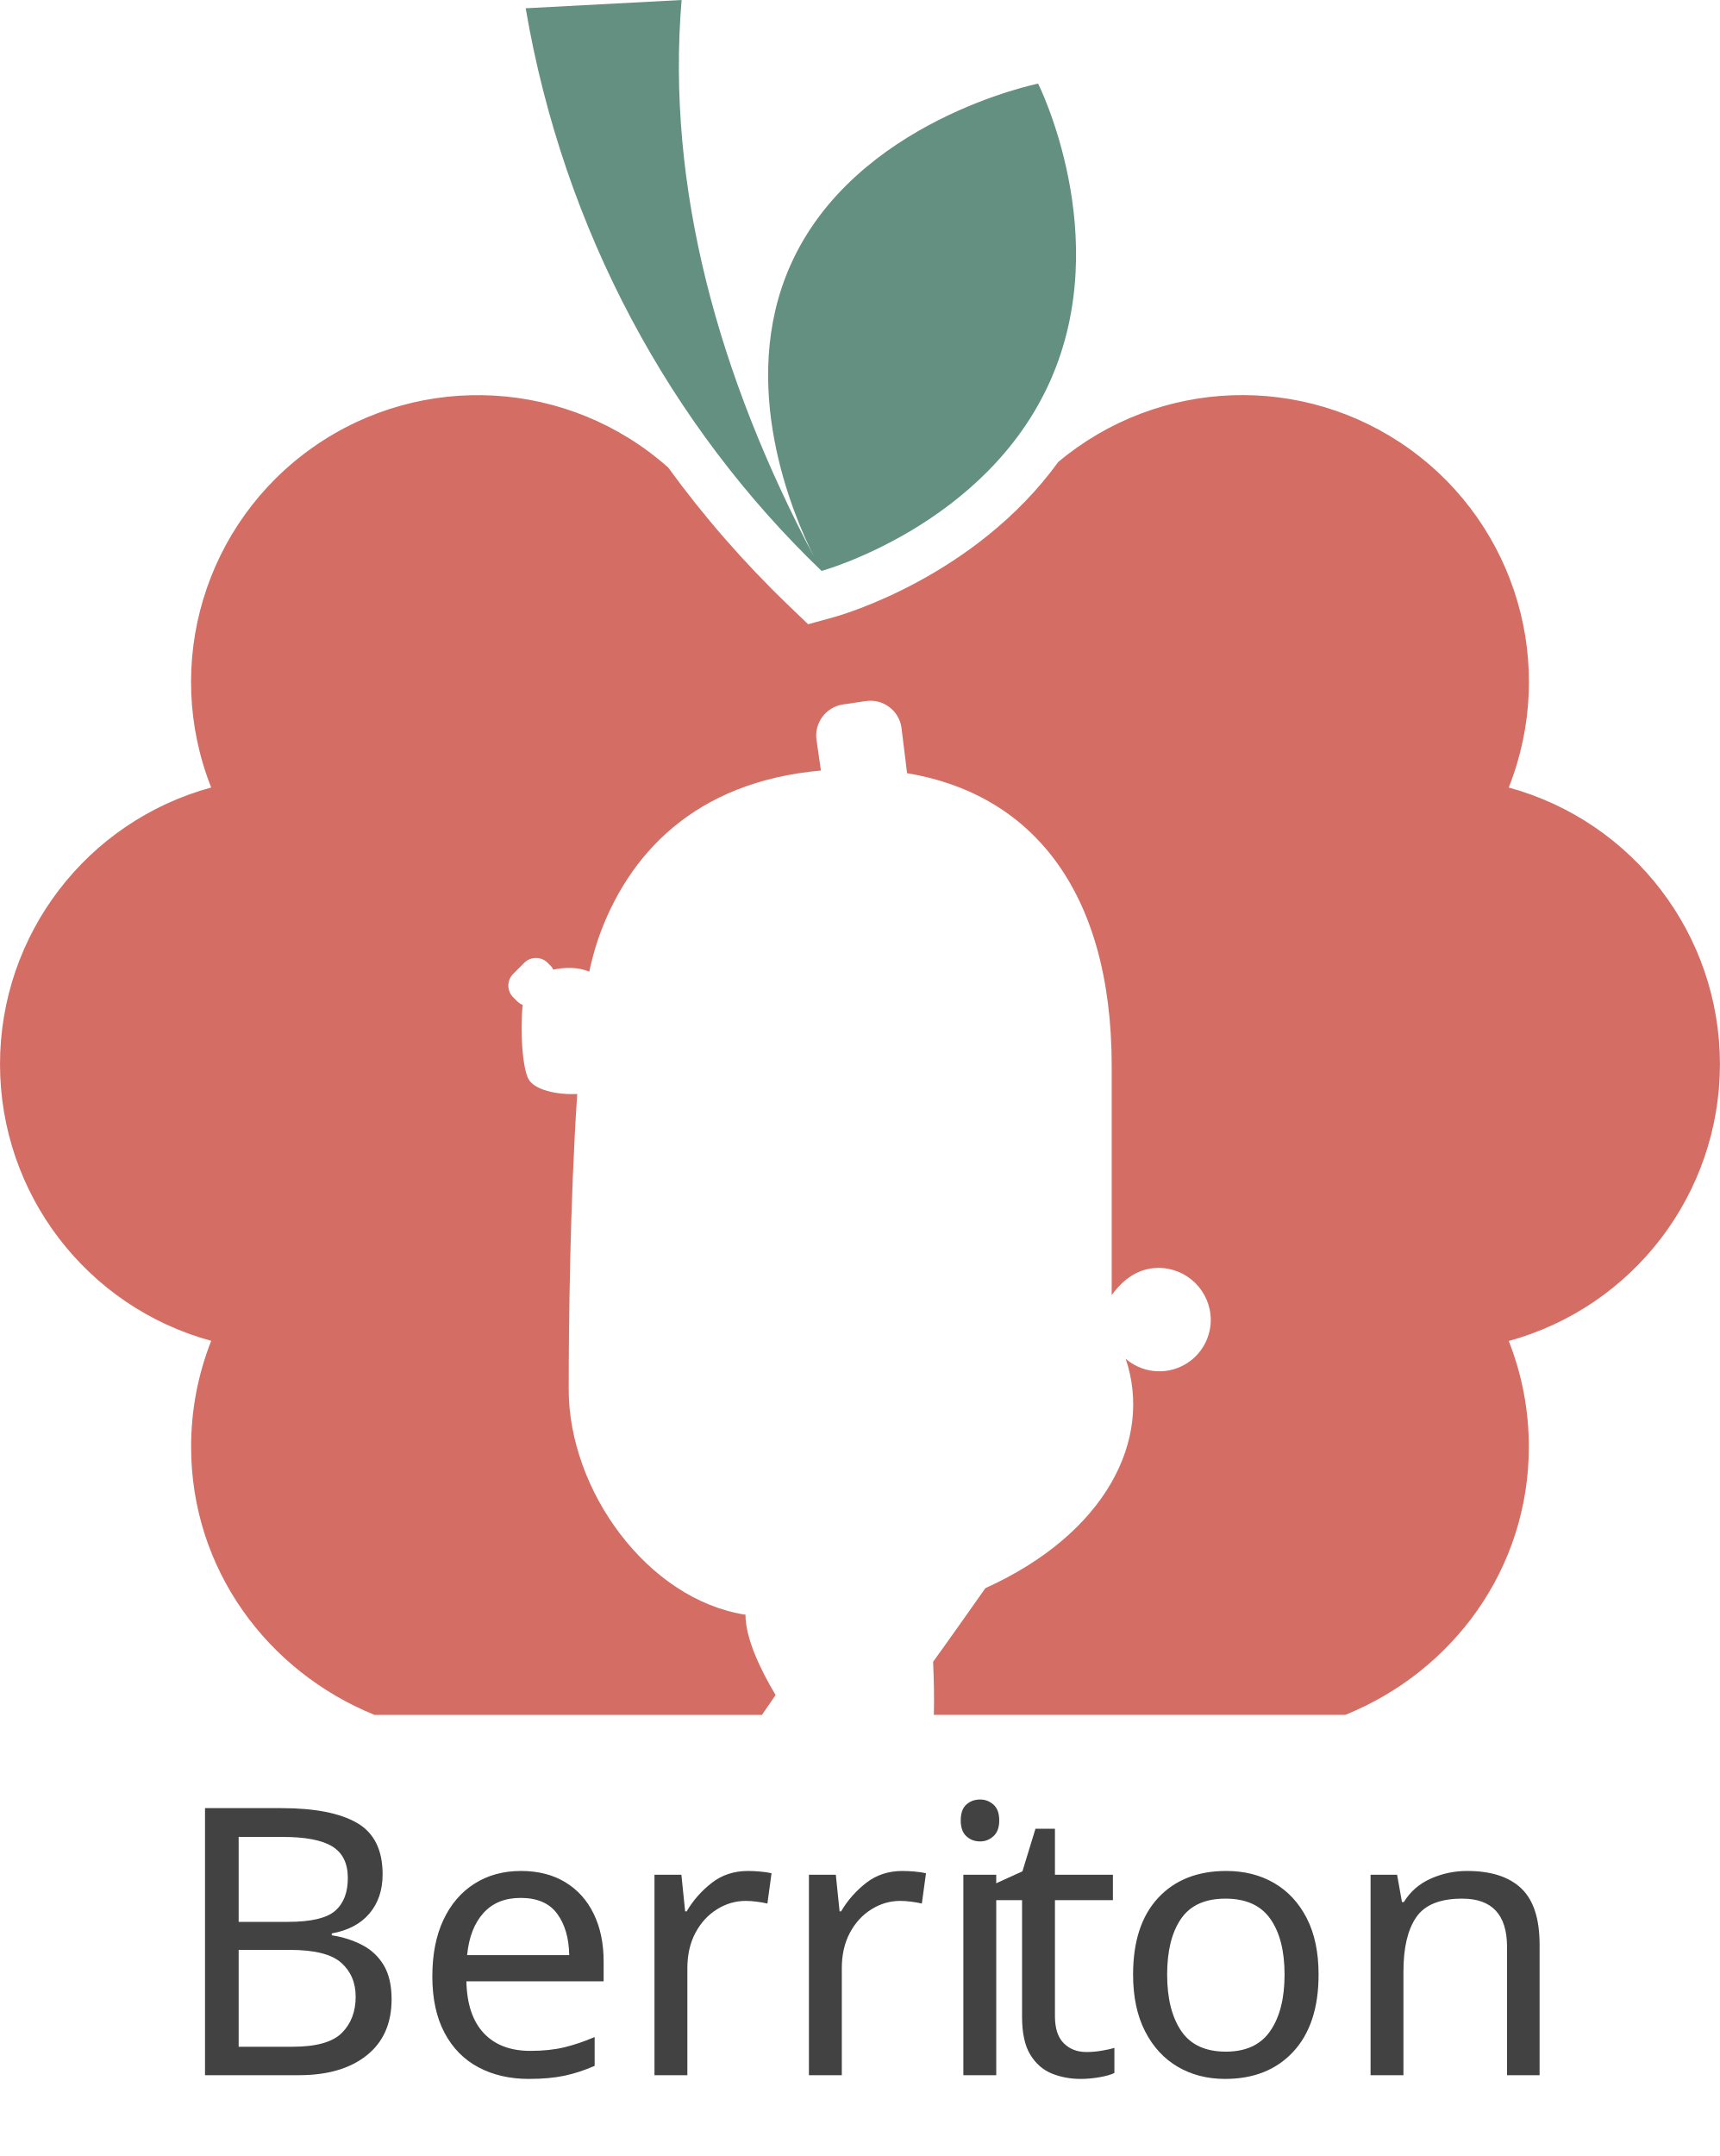
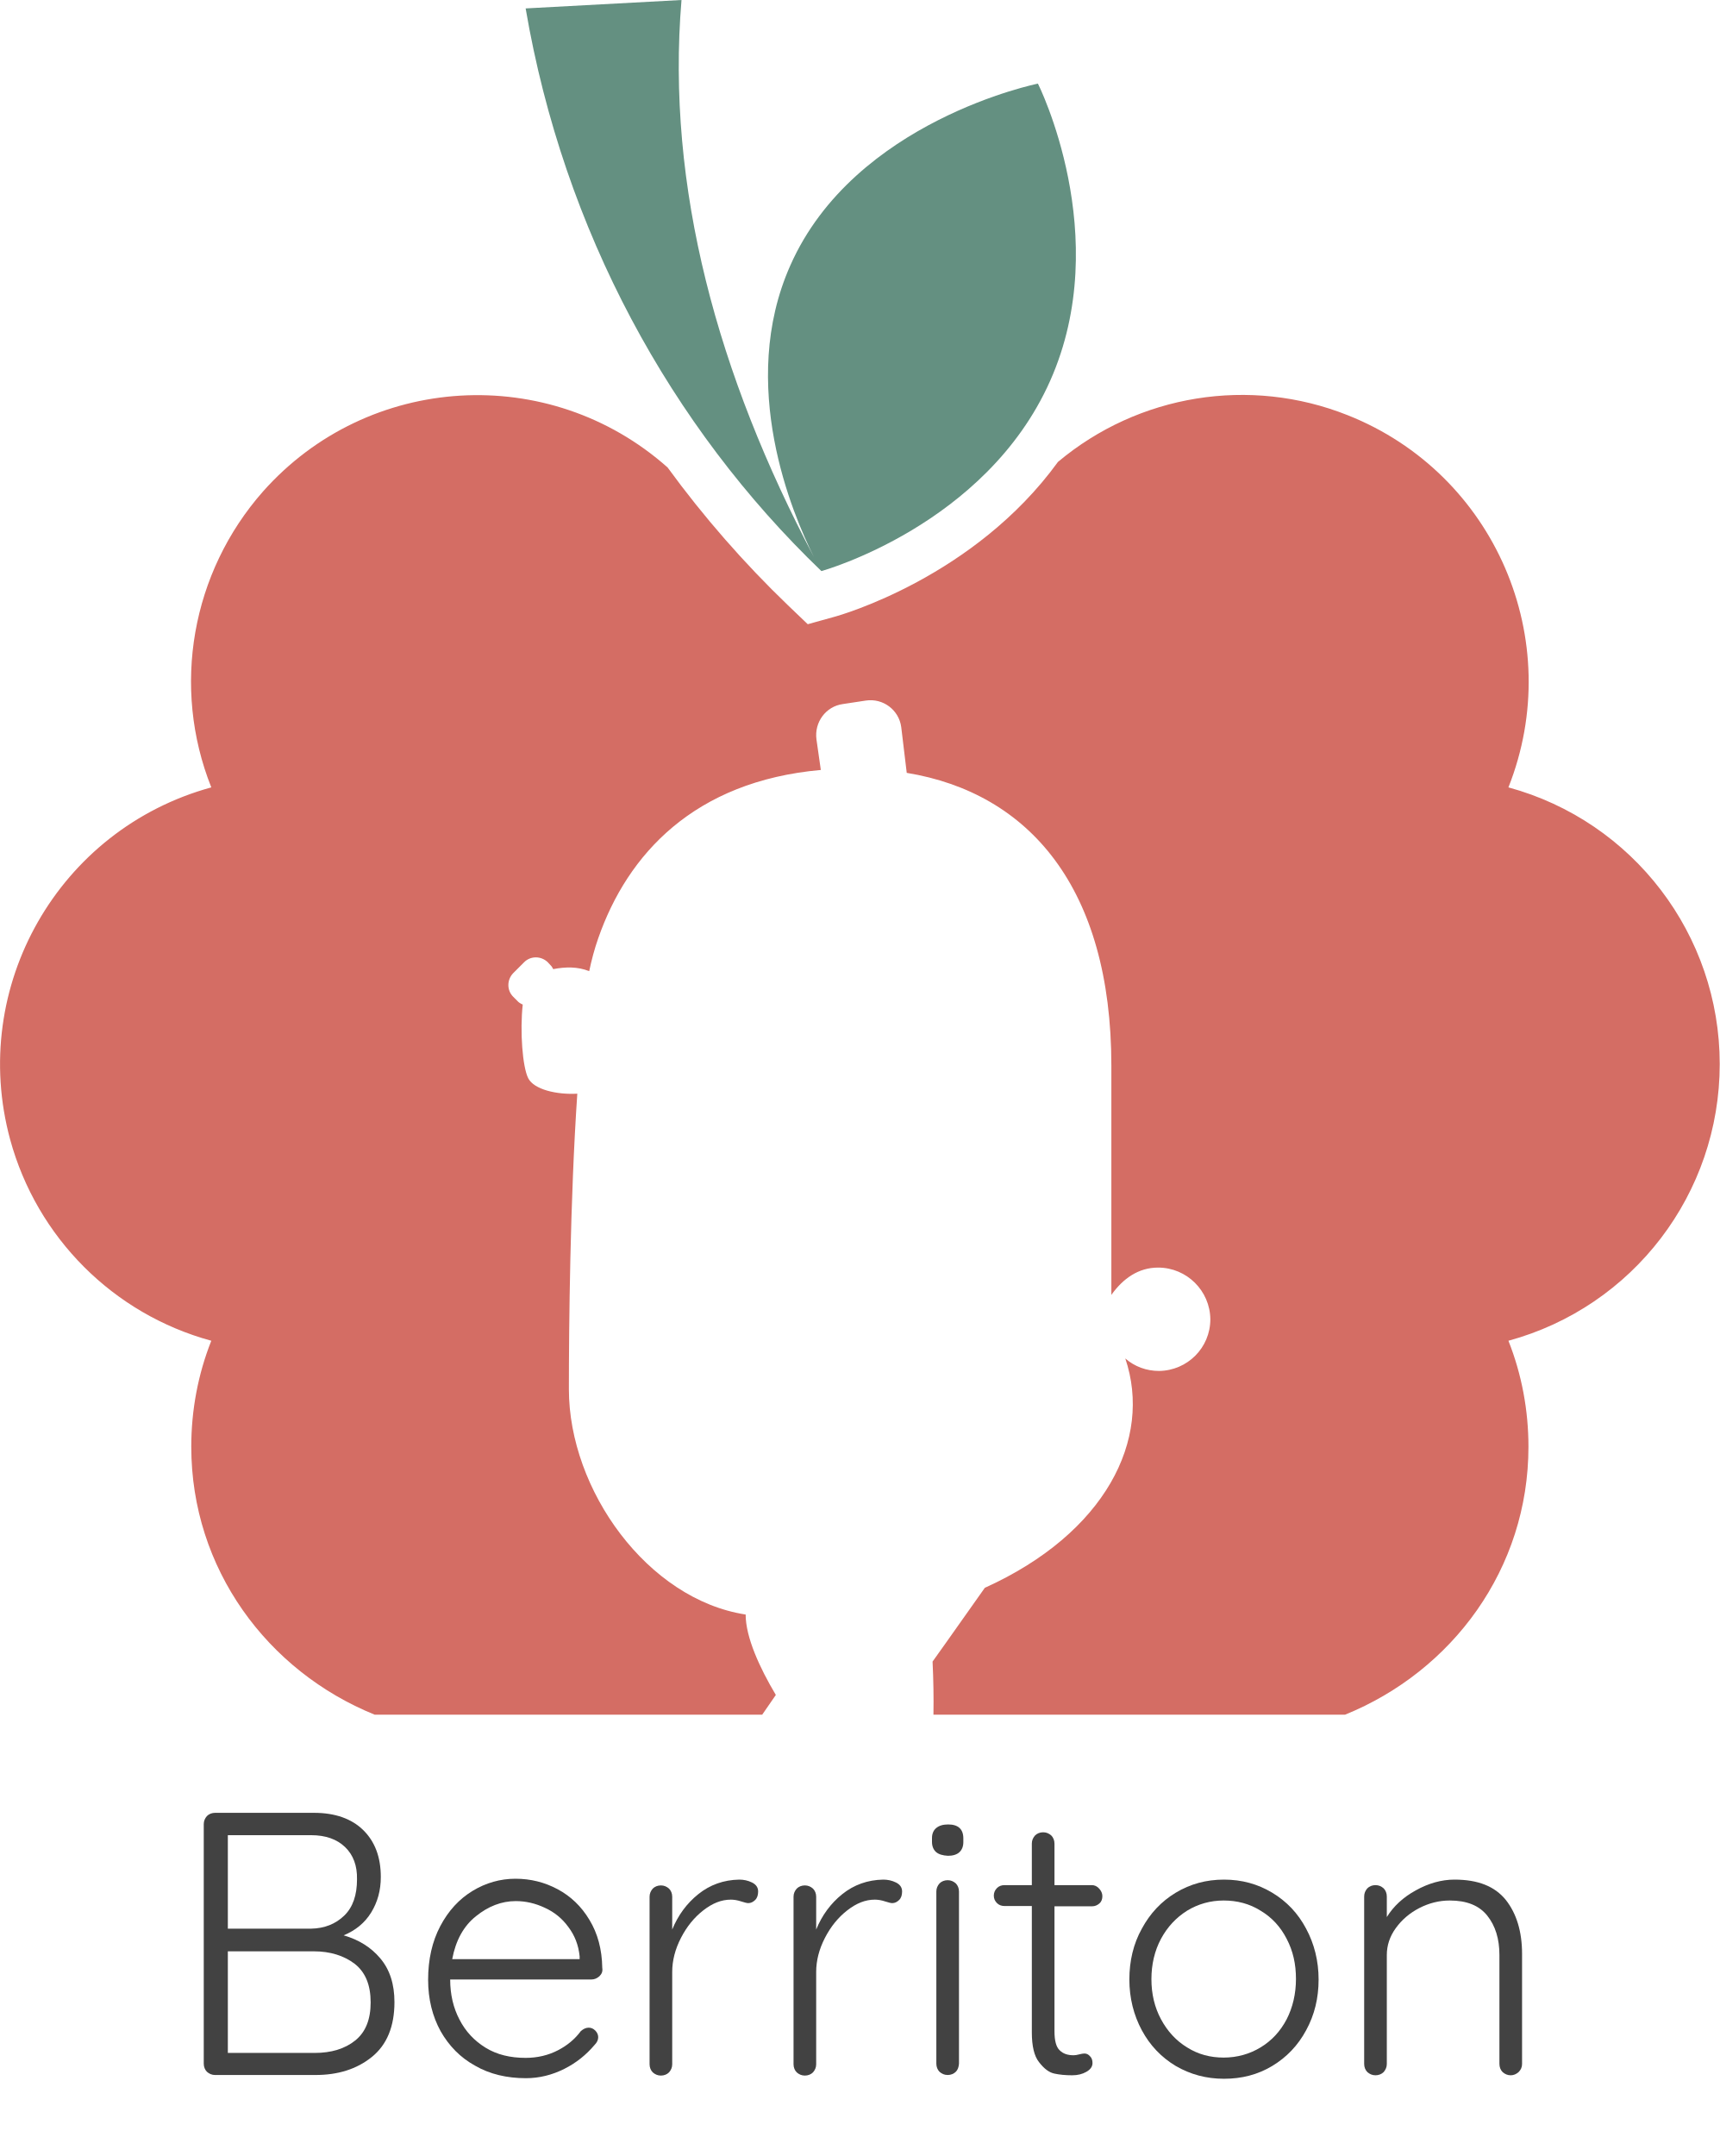
- <svg xmlns="http://www.w3.org/2000/svg" viewBox="0 0 592.55 742.57">
-   <defs>
-     <style>.cls-1{fill:#649081;}.cls-2{fill:#d46d64;}.cls-3{font-size:128.83px;fill:#424242;font-family:Quicksand-Regular, Quicksand;letter-spacing:0em;}.cls-4{letter-spacing:0em;}.cls-5{letter-spacing:0em;}.cls-6{letter-spacing:0em;}</style>
-   </defs>
-   <g id="Layer_2" data-name="Layer 2">
-     <g id="Layer_1-2" data-name="Layer 1">
-       <path class="cls-1" d="M357.65,28.8s-63.18,12.7-85.34,62.57c-18.26,41.08.81,85.83,8.14,100.4-33-62.35-51-127.34-45.63-191.77L181.11,2.85c13.07,76.62,50,144,101.95,193.79,0,0,56.59-15.57,78.78-65.49S357.65,28.8,357.65,28.8Z" />
-       <path class="cls-2" d="M592.55,366.53a98.79,98.79,0,0,0-72.76-95.29A98.76,98.76,0,0,0,364.59,159.11c-28.77,39.67-74.92,52.79-77.17,53.41l-9,2.48-6.75-6.47A357.17,357.17,0,0,1,230.18,161,98.78,98.78,0,0,0,72.76,271.23a98.78,98.78,0,0,0,0,190.58,99.25,99.25,0,0,0-6.92,36.53c0,42,26.22,77.3,63.19,92.3H262.51l4.7-6.84c-5.64-9.39-10.38-19.87-10.38-27.66-33.78-5.23-60.9-42.86-60.9-77.59,0-21.35.45-65.11,2.94-101.77-7,.37-14.93-1.38-16.89-5.3s-2.87-16.34-1.89-25.37a5.66,5.66,0,0,1-1.94-1.27l-1.35-1.35a5.73,5.73,0,0,1,0-8.07l3.81-3.81a5.72,5.72,0,0,1,8.07,0l1.33,1.35a4.57,4.57,0,0,1,.59,1c4.17-.84,8.42-.94,12.42.69h0a104.44,104.44,0,0,1,3.06-11.26c10.13-29,33.08-54.11,76.74-58l-1.51-10.51a10.83,10.83,0,0,1,9.11-12.25l7.9-1.17a10.82,10.82,0,0,1,12.25,9.09l1.93,15.75C354.46,273.25,383,305.68,383,367.19v78.89c4-5.59,9.34-9.39,16.13-9.39a18,18,0,0,1,18,17.84A17.72,17.72,0,0,1,387.83,468c9.38,27.8-6.78,60.17-48.36,79-12.37,17.6-18,25.36-18,25.36.28,6.36.41,12.26.26,18.26H463.52c37-15,63.19-50.29,63.19-92.3a98.87,98.87,0,0,0-6.92-36.46A98.88,98.88,0,0,0,592.55,366.53Z" />
-       <text class="cls-3" transform="translate(58.13 714.74)">B<tspan class="cls-4" x="83.74" y="0">erri</tspan>
-         <tspan class="cls-5" x="282.13" y="0">t</tspan>
-         <tspan class="cls-6" x="325.16" y="0">on</tspan>
-       </text>
-     </g>
-   </g>
+ <svg xmlns="http://www.w3.org/2000/svg" version="1.1" id="Layer_1" x="0px" y="0px" viewBox="0 0 592.5 742.6" style="enable-background:new 0 0 592.5 742.6;" xml:space="preserve">
+   <style type="text/css">
+ 	.st0{fill:#649081;}
+ 	.st1{fill:#D46D64;}
+ 	.st2{fill:#424242;}
+ </style>
+   <path class="st0" d="M357.6,28.8c0,0-63.2,12.7-85.3,62.6c-18.3,41.1,0.8,85.8,8.1,100.4c-33-62.4-51-127.3-45.6-191.8l-53.7,2.9  c13.1,76.6,50,144,101.9,193.8c0,0,56.6-15.6,78.8-65.5S357.6,28.8,357.6,28.8z" />
+   <path class="st1" d="M592.5,366.5c0-44.5-29.8-83.6-72.8-95.3c20.1-50.7-4.7-108.1-55.4-128.2c-33.7-13.4-72-7.2-99.8,16.1  c-28.8,39.7-74.9,52.8-77.2,53.4l-9,2.5l-6.8-6.5c-15.2-14.6-29.1-30.5-41.5-47.5c-40.8-36.2-103.2-32.5-139.4,8.3  C66,197.2,59,236.6,72.8,271.2c-52.6,14.4-83.6,68.7-69.3,121.3c9.2,33.7,35.5,60.1,69.3,69.3c-4.6,11.6-6.9,24-6.9,36.5  c0,42,26.2,77.3,63.2,92.3h133.5l4.7-6.8c-5.6-9.4-10.4-19.9-10.4-27.7c-33.8-5.2-60.9-42.9-60.9-77.6c0-21.4,0.4-65.1,2.9-101.8  c-7,0.4-14.9-1.4-16.9-5.3s-2.9-16.3-1.9-25.4c-0.7-0.3-1.4-0.7-1.9-1.3l-1.4-1.4c-2.2-2.2-2.2-5.8,0-8.1l3.8-3.8  c2.2-2.2,5.8-2.2,8.1,0l1.3,1.4c0.2,0.3,0.4,0.6,0.6,1c4.2-0.8,8.4-0.9,12.4,0.7l0,0c0.8-3.8,1.8-7.6,3.1-11.3  c10.1-29,33.1-54.1,76.7-58l-1.5-10.5c-0.8-5.9,3.2-11.4,9.1-12.2l7.9-1.2c5.9-0.9,11.4,3.2,12.2,9.1l1.9,15.8  c42,6.9,70.5,39.4,70.5,100.9v78.9c4-5.6,9.3-9.4,16.1-9.4c9.9,0,17.9,8,18,17.8c0,9.8-7.9,17.7-17.7,17.8c-4.3,0-8.4-1.5-11.6-4.3  c9.4,27.8-6.8,60.2-48.4,79c-12.4,17.6-18,25.4-18,25.4c0.3,6.4,0.4,12.3,0.3,18.3h141.8c37-15,63.2-50.3,63.2-92.3  c0-12.5-2.3-24.9-6.9-36.5C562.7,450.1,592.5,411.1,592.5,366.5z" />
+   <path class="st2" d="M131,674.5c3.3,3.9,4.9,8.9,4.9,15.1c0,8.4-2.6,14.7-7.8,18.9c-5.2,4.2-11.7,6.2-19.4,6.2H74.1  c-1.1,0-2-0.4-2.8-1.1c-0.7-0.7-1.1-1.7-1.1-2.8v-82.5c0-1.1,0.4-2,1.1-2.8c0.7-0.7,1.7-1.1,2.8-1.1h34.1c7.2,0,12.9,2,16.9,5.9  c4.1,4,6.1,9.4,6.1,16.2c0,4.6-1.1,8.6-3.3,12.2c-2.2,3.6-5.4,6.2-9.5,7.9C123.6,668.1,127.8,670.7,131,674.5z M118.9,636.2  c-2.8-2.7-6.7-4.1-11.7-4.1H78.5v32.2h28.7c4.6-0.1,8.4-1.6,11.4-4.5c3-2.9,4.4-7.1,4.4-12.5C123.1,642.6,121.7,638.9,118.9,636.2z   M122.4,702.8c3.6-2.9,5.3-7.3,5.3-13.1c0-6-1.8-10.4-5.5-13.3c-3.7-2.8-8.4-4.3-14.1-4.3H78.5v35h29.9  C114.1,707.1,118.8,705.7,122.4,702.8z" />
+   <path class="st2" d="M206.5,680.7c-0.8,0.7-1.7,1.1-2.7,1.1h-48.7c0,5.2,1.1,9.8,3.2,13.8c2.1,4.1,5.1,7.3,9,9.7  c3.9,2.4,8.5,3.5,13.8,3.5c4.1,0,7.8-0.9,11.1-2.6c3.3-1.7,5.9-3.9,7.9-6.6c0.9-0.8,1.8-1.2,2.7-1.2c0.9,0,1.6,0.3,2.3,1  c0.7,0.7,1,1.5,1,2.3c0,0.9-0.4,1.8-1.3,2.7c-2.8,3.3-6.2,6.1-10.4,8.2c-4.2,2.1-8.6,3.2-13.2,3.2c-6.6,0-12.5-1.4-17.5-4.3  c-5.1-2.8-9-6.8-11.9-11.9c-2.8-5.1-4.3-11-4.3-17.7c0-7,1.4-13.2,4.2-18.5c2.8-5.3,6.5-9.3,11.1-12.1c4.6-2.8,9.6-4.2,14.8-4.2  c5.2,0,10,1.2,14.5,3.6c4.5,2.4,8.2,5.9,11,10.6c2.8,4.6,4.3,10.1,4.4,16.5C207.7,679.1,207.3,679.9,206.5,680.7z M164,660  c-4.3,3.4-7,8.4-8.2,14.8h43.9v-1c-0.4-3.9-1.7-7.2-3.9-10.1c-2.1-2.9-4.8-5.1-8.1-6.6c-3.2-1.5-6.5-2.3-10-2.3  C172.8,654.8,168.2,656.6,164,660z" />
+   <path class="st2" d="M259.1,648.4c1.4,0.7,2.1,1.7,2.1,3.1c0,1.2-0.3,2.2-1,2.9c-0.7,0.7-1.5,1.1-2.4,1.1c-0.4,0-1.3-0.2-2.5-0.6  c-1.2-0.4-2.4-0.6-3.5-0.6c-3.2,0-6.3,1.2-9.5,3.7c-3.1,2.4-5.7,5.6-7.7,9.5c-2,3.9-3,7.8-3,11.7v31.8c0,1.1-0.4,2-1.1,2.8  c-0.7,0.7-1.7,1.1-2.8,1.1c-1.1,0-2-0.4-2.8-1.1c-0.7-0.7-1.1-1.7-1.1-2.8v-57.7c0-1.1,0.4-2,1.1-2.8c0.7-0.7,1.7-1.1,2.8-1.1  c1.1,0,2,0.4,2.8,1.1c0.7,0.7,1.1,1.7,1.1,2.8v11.3c2-4.9,5-9,9-12.2c4-3.2,8.7-4.9,14.1-5C256.2,647.4,257.7,647.7,259.1,648.4z" />
+   <path class="st2" d="M308.7,648.4c1.4,0.7,2.1,1.7,2.1,3.1c0,1.2-0.3,2.2-1,2.9c-0.7,0.7-1.5,1.1-2.4,1.1c-0.4,0-1.3-0.2-2.5-0.6  c-1.2-0.4-2.4-0.6-3.5-0.6c-3.2,0-6.3,1.2-9.5,3.7c-3.1,2.4-5.7,5.6-7.7,9.5c-2,3.9-3,7.8-3,11.7v31.8c0,1.1-0.4,2-1.1,2.8  c-0.7,0.7-1.7,1.1-2.8,1.1c-1.1,0-2-0.4-2.8-1.1c-0.7-0.7-1.1-1.7-1.1-2.8v-57.7c0-1.1,0.4-2,1.1-2.8c0.7-0.7,1.7-1.1,2.8-1.1  c1.1,0,2,0.4,2.8,1.1c0.7,0.7,1.1,1.7,1.1,2.8v11.3c2-4.9,5-9,9-12.2c4-3.2,8.7-4.9,14.1-5C305.8,647.4,307.3,647.7,308.7,648.4z" />
+   <path class="st2" d="M322.5,637.9c-0.9-0.8-1.4-2-1.4-3.5v-1.3c0-1.5,0.5-2.7,1.5-3.5c1-0.8,2.3-1.2,4.1-1.2c3.4,0,5.2,1.6,5.2,4.8  v1.3c0,1.5-0.5,2.7-1.4,3.5c-0.9,0.8-2.2,1.2-3.9,1.2C324.8,639.1,323.4,638.7,322.5,637.9z M329.3,713.6c-0.7,0.7-1.7,1.1-2.8,1.1  c-1.1,0-2-0.4-2.8-1.1c-0.7-0.7-1.1-1.7-1.1-2.8v-59.3c0-1.1,0.4-2,1.1-2.8c0.7-0.7,1.7-1.1,2.8-1.1c1.1,0,2,0.4,2.8,1.1  c0.7,0.7,1.1,1.7,1.1,2.8v59.3C330.3,712,330,712.9,329.3,713.6z" />
+   <path class="st2" d="M363.3,656.4v43.2c0,3.3,0.6,5.5,1.8,6.6c1.2,1.2,2.8,1.7,4.8,1.7c0.5,0,1.2-0.1,1.9-0.3  c0.8-0.2,1.4-0.3,1.8-0.3c0.8,0,1.4,0.3,2,1c0.6,0.6,0.8,1.4,0.8,2.3c0,1.2-0.7,2.2-2.1,3c-1.4,0.8-3,1.2-4.9,1.2  c-2.3,0-4.4-0.2-6.2-0.6c-1.8-0.4-3.5-1.7-5.2-3.9c-1.7-2.1-2.5-5.6-2.5-10.3v-43.5h-9.4c-1,0-1.9-0.3-2.6-1  c-0.7-0.7-1.1-1.5-1.1-2.6c0-1,0.4-1.9,1.1-2.6c0.7-0.7,1.6-1,2.6-1h9.4v-14.3c0-1.1,0.4-2,1.1-2.8c0.7-0.7,1.7-1.1,2.8-1.1  c1.1,0,2,0.4,2.8,1.1c0.7,0.7,1.1,1.7,1.1,2.8v14.3h12.9c0.9,0,1.8,0.4,2.5,1.2c0.7,0.8,1.1,1.6,1.1,2.6c0,1-0.3,1.9-1,2.5  c-0.7,0.6-1.5,1-2.6,1H363.3z" />
+   <path class="st2" d="M450,699.3c-2.8,5.2-6.7,9.3-11.7,12.3c-5,3-10.5,4.4-16.6,4.4c-6.1,0-11.6-1.5-16.6-4.4  c-5-3-8.9-7.1-11.7-12.3c-2.8-5.2-4.3-11.1-4.3-17.5s1.4-12.3,4.3-17.5c2.8-5.2,6.7-9.4,11.7-12.4c5-3,10.5-4.5,16.6-4.5  c6.1,0,11.6,1.5,16.6,4.5c5,3,8.9,7.1,11.7,12.4c2.8,5.2,4.3,11.1,4.3,17.5S452.9,694,450,699.3z M443.3,667.8  c-2.1-4.1-5.1-7.4-9-9.7c-3.8-2.4-8.1-3.5-12.7-3.5c-4.6,0-8.8,1.2-12.6,3.5c-3.8,2.4-6.8,5.6-9,9.7c-2.2,4.1-3.3,8.8-3.3,13.9  c0,5.1,1.1,9.7,3.3,13.8c2.2,4.1,5.2,7.4,9,9.7c3.8,2.4,8,3.5,12.6,3.5c4.6,0,8.9-1.2,12.7-3.5c3.8-2.3,6.8-5.5,9-9.7  c2.1-4.1,3.2-8.8,3.2-13.9S445.5,672,443.3,667.8z" />
+   <path class="st2" d="M518.8,654.4c3.7,4.7,5.6,10.9,5.6,18.6v37.9c0,1.1-0.4,2-1.2,2.8c-0.8,0.7-1.7,1.1-2.7,1.1  c-1.1,0-2-0.4-2.8-1.1c-0.7-0.7-1.1-1.7-1.1-2.8v-37.5c0-5.6-1.4-10.1-4.2-13.6c-2.8-3.5-7.1-5.2-12.9-5.2c-3.7,0-7.2,0.9-10.5,2.6  c-3.3,1.7-6,4-8.1,6.9c-2.1,2.9-3.1,6-3.1,9.3v37.5c0,1.1-0.4,2-1.1,2.8c-0.7,0.7-1.7,1.1-2.8,1.1c-1.1,0-2-0.4-2.8-1.1  c-0.7-0.7-1.1-1.7-1.1-2.8v-57.7c0-1.1,0.4-2,1.1-2.8c0.7-0.7,1.7-1.1,2.8-1.1c1.1,0,2,0.4,2.8,1.1c0.7,0.7,1.1,1.7,1.1,2.8v7.1  c2.3-3.7,5.6-6.8,10-9.2c4.3-2.4,8.8-3.7,13.3-3.7C509.2,647.4,515,649.7,518.8,654.4z" />
</svg>
